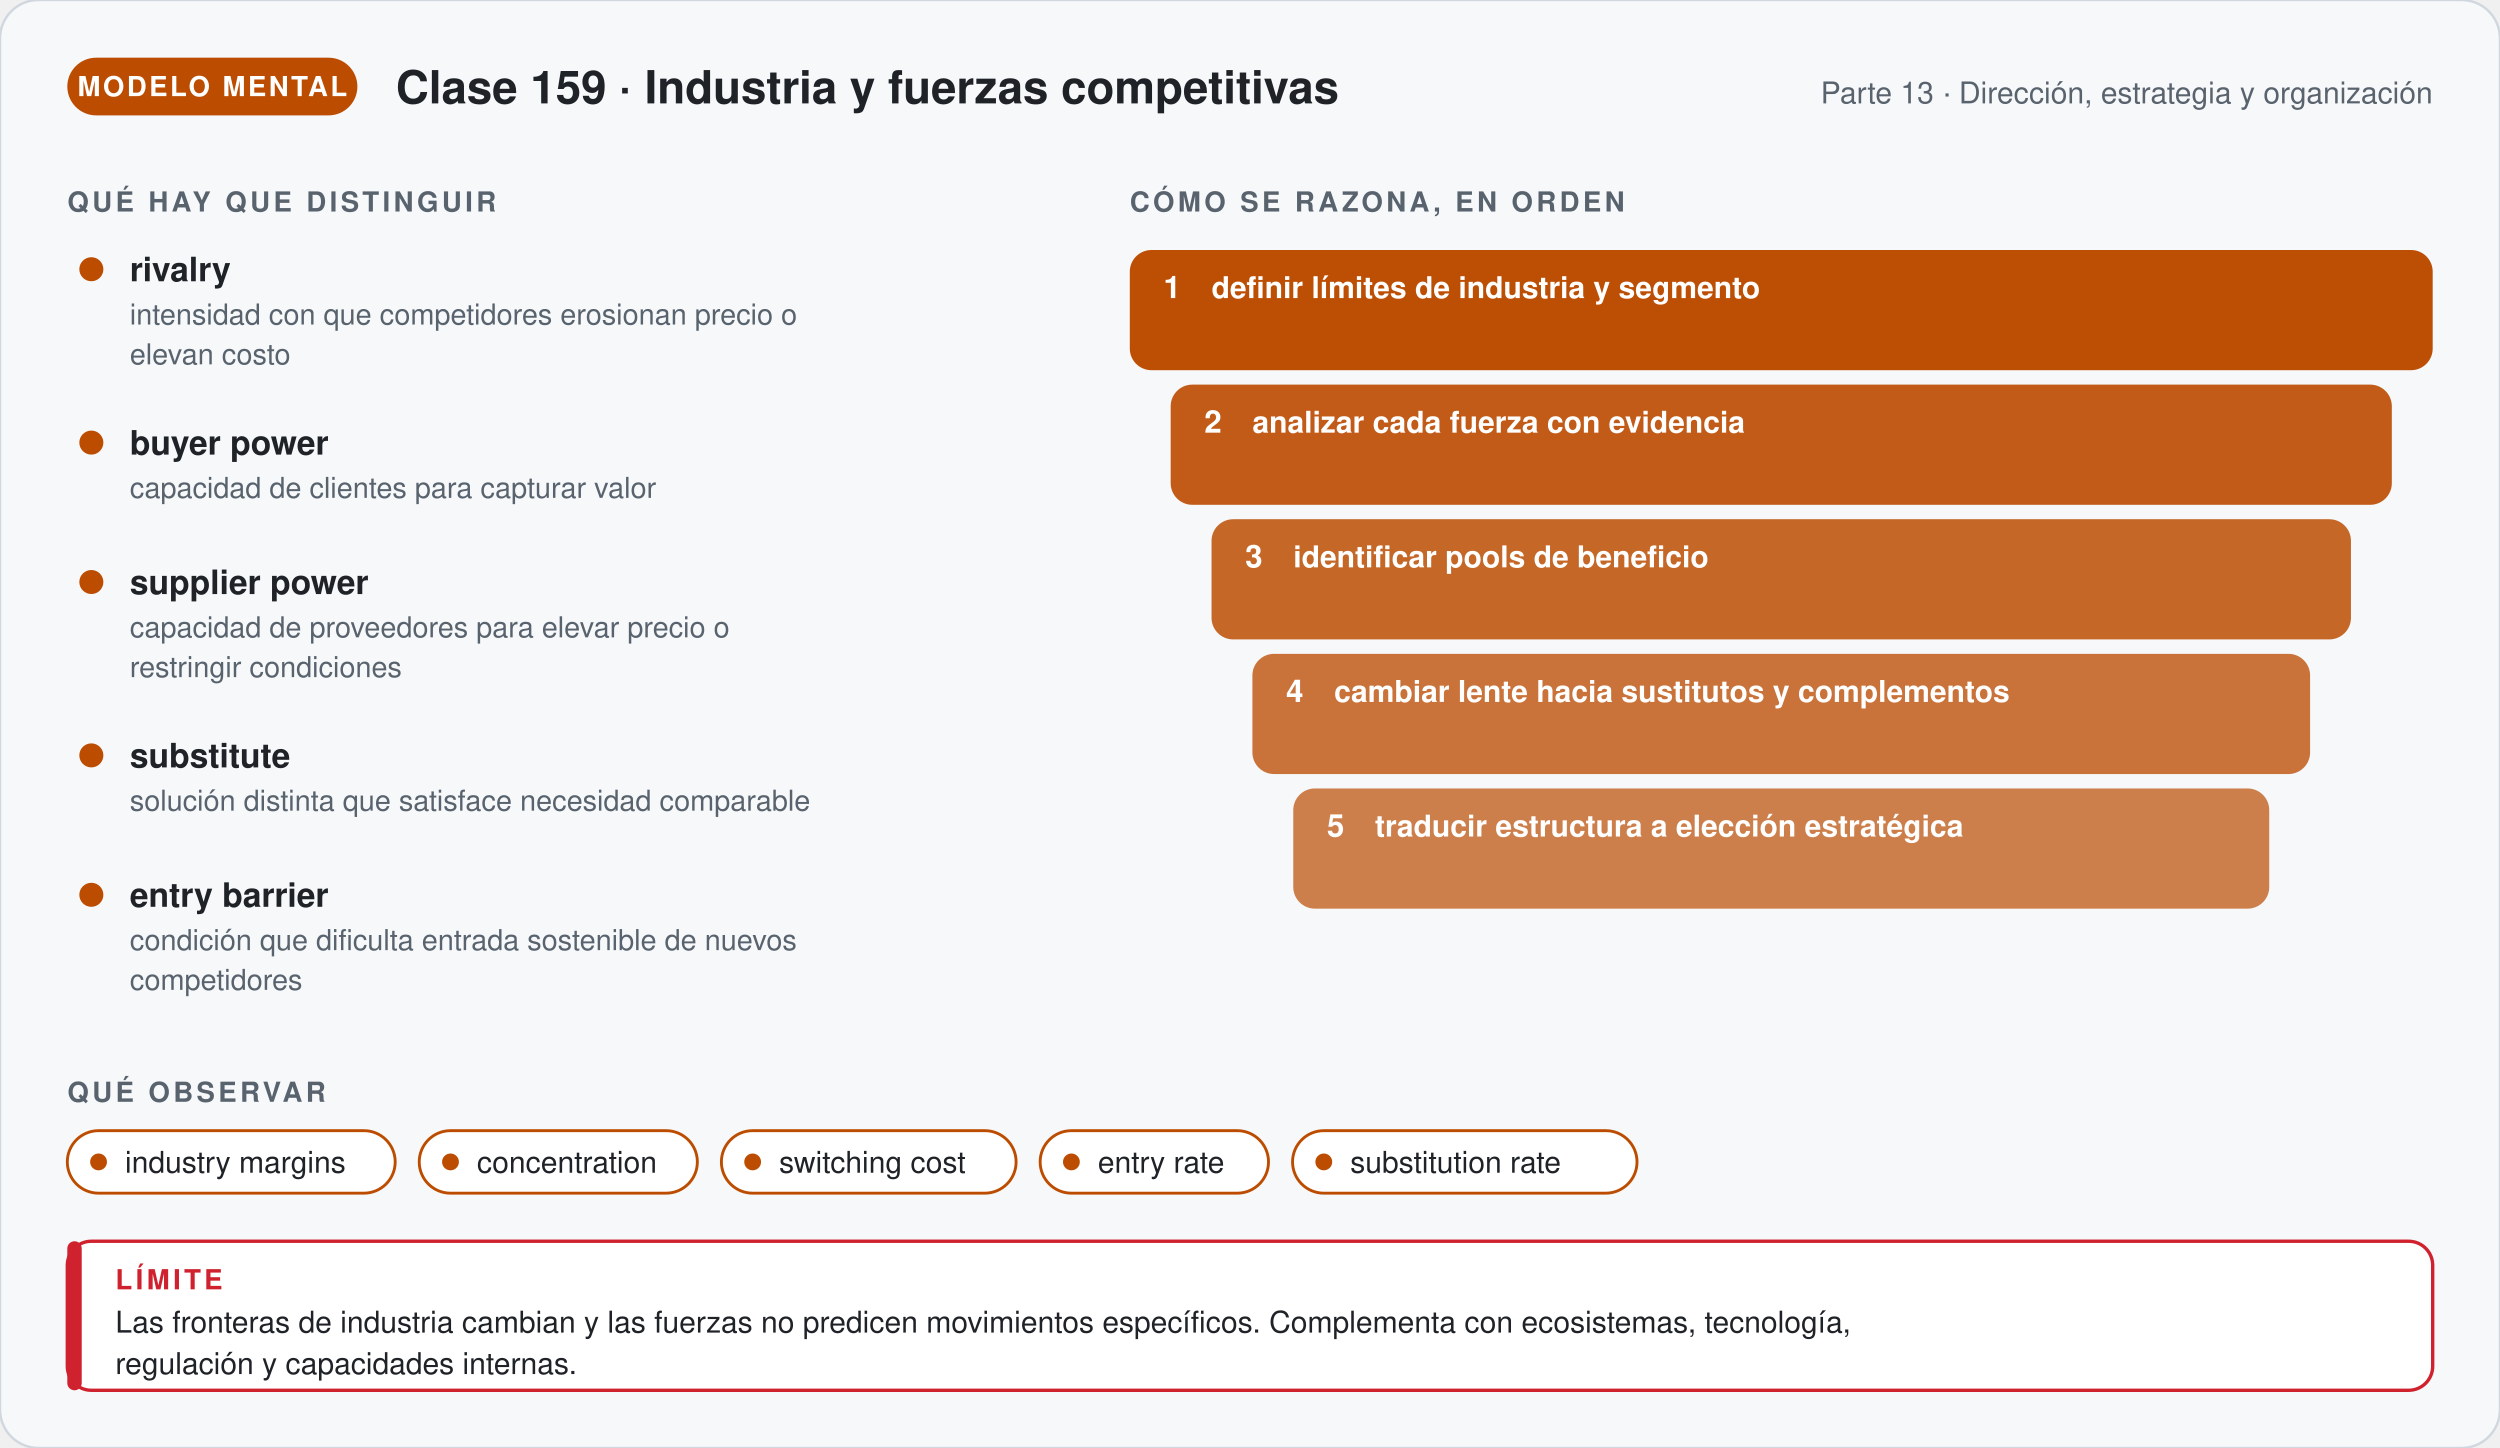
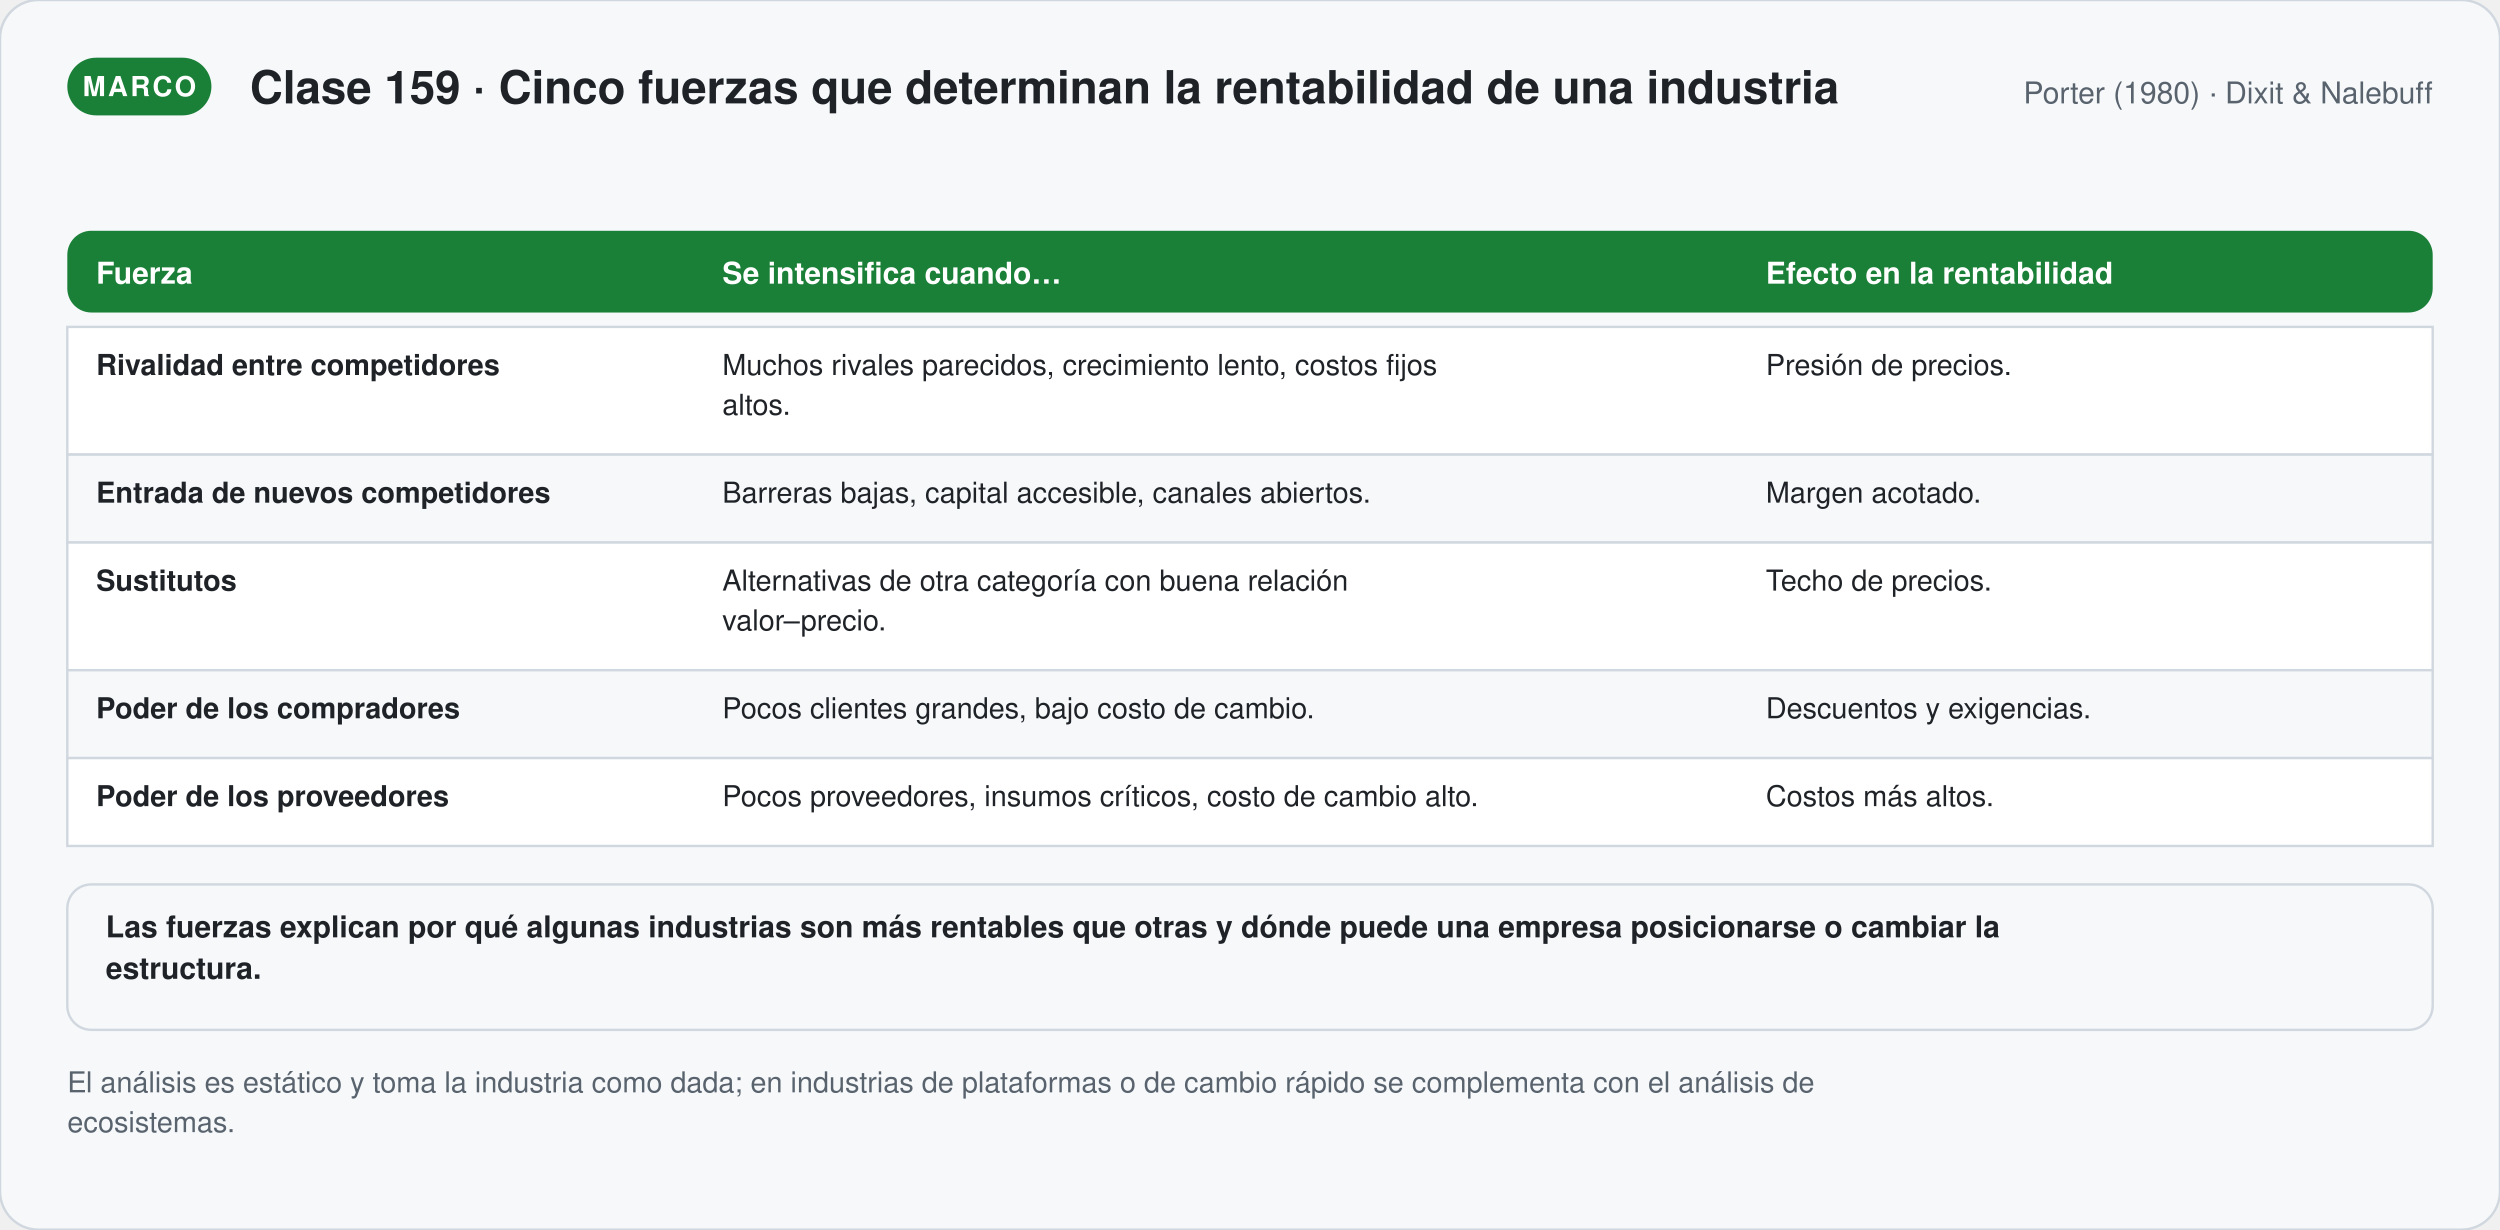
- <svg xmlns="http://www.w3.org/2000/svg" viewBox="0 0 1040 602.36" width="1040" role="img" aria-labelledby="t-g159 d-g159" font-family="'Segoe UI', 'Helvetica Neue', Helvetica, Arial, sans-serif">
+ <svg xmlns="http://www.w3.org/2000/svg" viewBox="0 0 1040 511.54" width="1040" role="img" aria-labelledby="t-s159 d-s159" font-family="'Segoe UI', 'Helvetica Neue', Helvetica, Arial, sans-serif">
  <defs>
-     <marker id="p-g159" viewBox="0 0 10 10" refX="8" refY="5" markerWidth="7" markerHeight="7" orient="auto">
+     <marker id="p-s159" viewBox="0 0 10 10" refX="8" refY="5" markerWidth="7" markerHeight="7" orient="auto">
      <path d="M1,1 L9,5 L1,9 Z" fill="#59636e" />
    </marker>
  </defs>
-   <rect width="1040" height="602.36" rx="16" fill="#f6f8fa" stroke="#d0d7de" />
-   <rect x="28" y="24" width="120.67" height="24" rx="12" fill="#bc4c00" />
-   <text x="88.335" y="40" font-size="11.5" font-weight="700" fill="#ffffff" text-anchor="middle" letter-spacing="1">MODELO MENTAL</text>
-   <text x="164.67" y="43" font-size="19" font-weight="700" fill="#1f2328" text-anchor="start">Clase 159 · Industria y fuerzas competitivas</text>
-   <text x="1012" y="43" font-size="12.5" font-weight="400" fill="#59636e" text-anchor="end">Parte 13 · Dirección, estrategia y organización</text>
-   <text x="28" y="88" font-size="11.5" font-weight="700" fill="#59636e" text-anchor="start" letter-spacing="1.4">QUÉ HAY QUE DISTINGUIR</text>
-   <circle cx="38" cy="112" r="5" fill="#bc4c00" />
-   <text x="54" y="117" font-size="14" font-weight="700" fill="#1f2328" text-anchor="start">rivalry</text>
-   <text x="54" y="135" font-size="12" font-weight="400" fill="#59636e" text-anchor="start">intensidad con que competidores erosionan precio o</text>
-   <text x="54" y="151.56" font-size="12" font-weight="400" fill="#59636e" text-anchor="start">elevan costo</text>
-   <circle cx="38" cy="184.12" r="5" fill="#bc4c00" />
-   <text x="54" y="189.12" font-size="14" font-weight="700" fill="#1f2328" text-anchor="start">buyer power</text>
-   <text x="54" y="207.12" font-size="12" font-weight="400" fill="#59636e" text-anchor="start">capacidad de clientes para capturar valor</text>
-   <circle cx="38" cy="242.12" r="5" fill="#bc4c00" />
-   <text x="54" y="247.12" font-size="14" font-weight="700" fill="#1f2328" text-anchor="start">supplier power</text>
-   <text x="54" y="265.12" font-size="12" font-weight="400" fill="#59636e" text-anchor="start">capacidad de proveedores para elevar precio o</text>
-   <text x="54" y="281.68" font-size="12" font-weight="400" fill="#59636e" text-anchor="start">restringir condiciones</text>
-   <circle cx="38" cy="314.24" r="5" fill="#bc4c00" />
-   <text x="54" y="319.24" font-size="14" font-weight="700" fill="#1f2328" text-anchor="start">substitute</text>
-   <text x="54" y="337.24" font-size="12" font-weight="400" fill="#59636e" text-anchor="start">solución distinta que satisface necesidad comparable</text>
-   <circle cx="38" cy="372.24" r="5" fill="#bc4c00" />
-   <text x="54" y="377.24" font-size="14" font-weight="700" fill="#1f2328" text-anchor="start">entry barrier</text>
-   <text x="54" y="395.24" font-size="12" font-weight="400" fill="#59636e" text-anchor="start">condición que dificulta entrada sostenible de nuevos</text>
-   <text x="54" y="411.8" font-size="12" font-weight="400" fill="#59636e" text-anchor="start">competidores</text>
-   <text x="470" y="88" font-size="11.5" font-weight="700" fill="#59636e" text-anchor="start" letter-spacing="1.4">CÓMO SE RAZONA, EN ORDEN</text>
-   <rect x="470" y="104" width="542" height="50" rx="9" fill="#bc4c00" stroke="#bc4c00" stroke-width="0" fill-opacity="0.98" />
-   <text x="484" y="124" font-size="13" font-weight="800" fill="#ffffff" text-anchor="start">1</text>
-   <text x="504" y="124" font-size="12.5" font-weight="600" fill="#ffffff" text-anchor="start">definir límites de industria y segmento</text>
-   <rect x="487" y="160" width="508" height="50" rx="9" fill="#bc4c00" stroke="#bc4c00" stroke-width="0" fill-opacity="0.91" />
-   <text x="501" y="180" font-size="13" font-weight="800" fill="#ffffff" text-anchor="start">2</text>
-   <text x="521" y="180" font-size="12.5" font-weight="600" fill="#ffffff" text-anchor="start">analizar cada fuerza con evidencia</text>
-   <rect x="504" y="216" width="474" height="50" rx="9" fill="#bc4c00" stroke="#bc4c00" stroke-width="0" fill-opacity="0.84" />
-   <text x="518" y="236" font-size="13" font-weight="800" fill="#ffffff" text-anchor="start">3</text>
-   <text x="538" y="236" font-size="12.5" font-weight="600" fill="#ffffff" text-anchor="start">identificar pools de beneficio</text>
-   <rect x="521" y="272" width="440" height="50" rx="9" fill="#bc4c00" stroke="#bc4c00" stroke-width="0" fill-opacity="0.77" />
-   <text x="535" y="292" font-size="13" font-weight="800" fill="#ffffff" text-anchor="start">4</text>
-   <text x="555" y="292" font-size="12.5" font-weight="600" fill="#ffffff" text-anchor="start">cambiar lente hacia sustitutos y complementos</text>
-   <rect x="538" y="328" width="406" height="50" rx="9" fill="#bc4c00" stroke="#bc4c00" stroke-width="0" fill-opacity="0.7" />
-   <text x="552" y="348" font-size="13" font-weight="800" fill="#ffffff" text-anchor="start">5</text>
-   <text x="572" y="348" font-size="12.5" font-weight="600" fill="#ffffff" text-anchor="start">traducir estructura a elección estratégica</text>
-   <text x="28" y="458.36" font-size="11.5" font-weight="700" fill="#59636e" text-anchor="start" letter-spacing="1.4">QUÉ OBSERVAR</text>
-   <rect x="28" y="470.36" width="136.4" height="26" rx="13" fill="#ffffff" stroke="#bc4c00" stroke-width="1.2" />
-   <circle cx="41" cy="483.36" r="3.5" fill="#bc4c00" />
-   <text x="52" y="487.86" font-size="12.5" font-weight="400" fill="#1f2328" text-anchor="start">industry margins</text>
-   <rect x="174.4" y="470.36" width="115.7" height="26" rx="13" fill="#ffffff" stroke="#bc4c00" stroke-width="1.2" />
-   <circle cx="187.4" cy="483.36" r="3.5" fill="#bc4c00" />
-   <text x="198.4" y="487.86" font-size="12.5" font-weight="400" fill="#1f2328" text-anchor="start">concentration</text>
-   <rect x="300.1" y="470.36" width="122.6" height="26" rx="13" fill="#ffffff" stroke="#bc4c00" stroke-width="1.2" />
-   <circle cx="313.1" cy="483.36" r="3.5" fill="#bc4c00" />
-   <text x="324.1" y="487.86" font-size="12.5" font-weight="400" fill="#1f2328" text-anchor="start">switching cost</text>
-   <rect x="432.7" y="470.36" width="95" height="26" rx="13" fill="#ffffff" stroke="#bc4c00" stroke-width="1.2" />
-   <circle cx="445.7" cy="483.36" r="3.5" fill="#bc4c00" />
-   <text x="456.7" y="487.86" font-size="12.5" font-weight="400" fill="#1f2328" text-anchor="start">entry rate</text>
-   <rect x="537.7" y="470.36" width="143.3" height="26" rx="13" fill="#ffffff" stroke="#bc4c00" stroke-width="1.2" />
-   <circle cx="550.7" cy="483.36" r="3.5" fill="#bc4c00" />
-   <text x="561.7" y="487.86" font-size="12.5" font-weight="400" fill="#1f2328" text-anchor="start">substitution rate</text>
-   <rect x="28" y="516.36" width="984" height="62" rx="10" fill="#ffffff" stroke="#cf222e" stroke-width="1.4" />
-   <rect x="28" y="516.36" width="6" height="62" rx="3" fill="#cf222e" />
-   <text x="48" y="536.36" font-size="11.5" font-weight="700" fill="#cf222e" text-anchor="start" letter-spacing="1.4">LÍMITE</text>
-   <text x="48" y="554.36" font-size="12.5" font-weight="400" fill="#1f2328" text-anchor="start">Las fronteras de industria cambian y las fuerzas no predicen movimientos específicos. Complementa con ecosistemas, tecnología,</text>
-   <text x="48" y="571.61" font-size="12.5" font-weight="400" fill="#1f2328" text-anchor="start">regulación y capacidades internas.</text>
+   <rect width="1040" height="511.54" rx="16" fill="#f6f8fa" stroke="#d0d7de" />
+   <rect x="28" y="24" width="59.95" height="24" rx="12" fill="#1a7f37" />
+   <text x="57.975" y="40" font-size="11.5" font-weight="700" fill="#ffffff" text-anchor="middle" letter-spacing="1">MARCO</text>
+   <text x="103.95" y="43" font-size="19" font-weight="700" fill="#1f2328" text-anchor="start">Clase 159 · Cinco fuerzas que determinan la rentabilidad de una industria</text>
+   <text x="1012" y="43" font-size="12.5" font-weight="400" fill="#59636e" text-anchor="end">Porter (1980) · Dixit &amp; Nalebuff</text>
+   <rect x="28" y="96" width="984" height="34" rx="10" fill="#1a7f37" />
+   <text x="40" y="118" font-size="12.5" font-weight="700" fill="#ffffff" text-anchor="start">Fuerza</text>
+   <text x="300.471" y="118" font-size="12.5" font-weight="700" fill="#ffffff" text-anchor="start">Se intensifica cuando…</text>
+   <text x="734.588" y="118" font-size="12.5" font-weight="700" fill="#ffffff" text-anchor="start">Efecto en la rentabilidad</text>
+   <rect x="28" y="136" width="984" height="53.12" rx="0" fill="#ffffff" stroke="#d0d7de" stroke-width="1" />
+   <text x="40" y="156" font-size="12" font-weight="700" fill="#1f2328" text-anchor="start">Rivalidad entre competidores</text>
+   <text x="300.471" y="156" font-size="12" font-weight="400" fill="#1f2328" text-anchor="start">Muchos rivales parecidos, crecimiento lento, costos fijos</text>
+   <text x="300.471" y="172.56" font-size="12" font-weight="400" fill="#1f2328" text-anchor="start">altos.</text>
+   <text x="734.588" y="156" font-size="12" font-weight="400" fill="#1f2328" text-anchor="start">Presión de precios.</text>
+   <rect x="28" y="189.12" width="984" height="36.56" rx="0" fill="#f6f8fa" stroke="#d0d7de" stroke-width="1" />
+   <text x="40" y="209.12" font-size="12" font-weight="700" fill="#1f2328" text-anchor="start">Entrada de nuevos competidores</text>
+   <text x="300.471" y="209.12" font-size="12" font-weight="400" fill="#1f2328" text-anchor="start">Barreras bajas, capital accesible, canales abiertos.</text>
+   <text x="734.588" y="209.12" font-size="12" font-weight="400" fill="#1f2328" text-anchor="start">Margen acotado.</text>
+   <rect x="28" y="225.68" width="984" height="53.12" rx="0" fill="#ffffff" stroke="#d0d7de" stroke-width="1" />
+   <text x="40" y="245.68" font-size="12" font-weight="700" fill="#1f2328" text-anchor="start">Sustitutos</text>
+   <text x="300.471" y="245.68" font-size="12" font-weight="400" fill="#1f2328" text-anchor="start">Alternativas de otra categoría con buena relación</text>
+   <text x="300.471" y="262.24" font-size="12" font-weight="400" fill="#1f2328" text-anchor="start">valor–precio.</text>
+   <text x="734.588" y="245.68" font-size="12" font-weight="400" fill="#1f2328" text-anchor="start">Techo de precios.</text>
+   <rect x="28" y="278.8" width="984" height="36.56" rx="0" fill="#f6f8fa" stroke="#d0d7de" stroke-width="1" />
+   <text x="40" y="298.8" font-size="12" font-weight="700" fill="#1f2328" text-anchor="start">Poder de los compradores</text>
+   <text x="300.471" y="298.8" font-size="12" font-weight="400" fill="#1f2328" text-anchor="start">Pocos clientes grandes, bajo costo de cambio.</text>
+   <text x="734.588" y="298.8" font-size="12" font-weight="400" fill="#1f2328" text-anchor="start">Descuentos y exigencias.</text>
+   <rect x="28" y="315.36" width="984" height="36.56" rx="0" fill="#ffffff" stroke="#d0d7de" stroke-width="1" />
+   <text x="40" y="335.36" font-size="12" font-weight="700" fill="#1f2328" text-anchor="start">Poder de los proveedores</text>
+   <text x="300.471" y="335.36" font-size="12" font-weight="400" fill="#1f2328" text-anchor="start">Pocos proveedores, insumos críticos, costo de cambio alto.</text>
+   <text x="734.588" y="335.36" font-size="12" font-weight="400" fill="#1f2328" text-anchor="start">Costos más altos.</text>
+   <rect x="28" y="367.92" width="984" height="60.5" rx="10" fill="#f6f8fa" stroke="#d0d7de" stroke-width="1" />
+   <text x="44" y="389.92" font-size="12.5" font-weight="600" fill="#1f2328" text-anchor="start">Las fuerzas explican por qué algunas industrias son más rentables que otras y dónde puede una empresa posicionarse o cambiar la</text>
+   <text x="44" y="407.17" font-size="12.5" font-weight="600" fill="#1f2328" text-anchor="start">estructura.</text>
+   <text x="28" y="454.42" font-size="12" font-weight="400" fill="#59636e" text-anchor="start">El análisis es estático y toma la industria como dada; en industrias de plataformas o de cambio rápido se complementa con el análisis de</text>
+   <text x="28" y="470.98" font-size="12" font-weight="400" fill="#59636e" text-anchor="start">ecosistemas.</text>
</svg>
